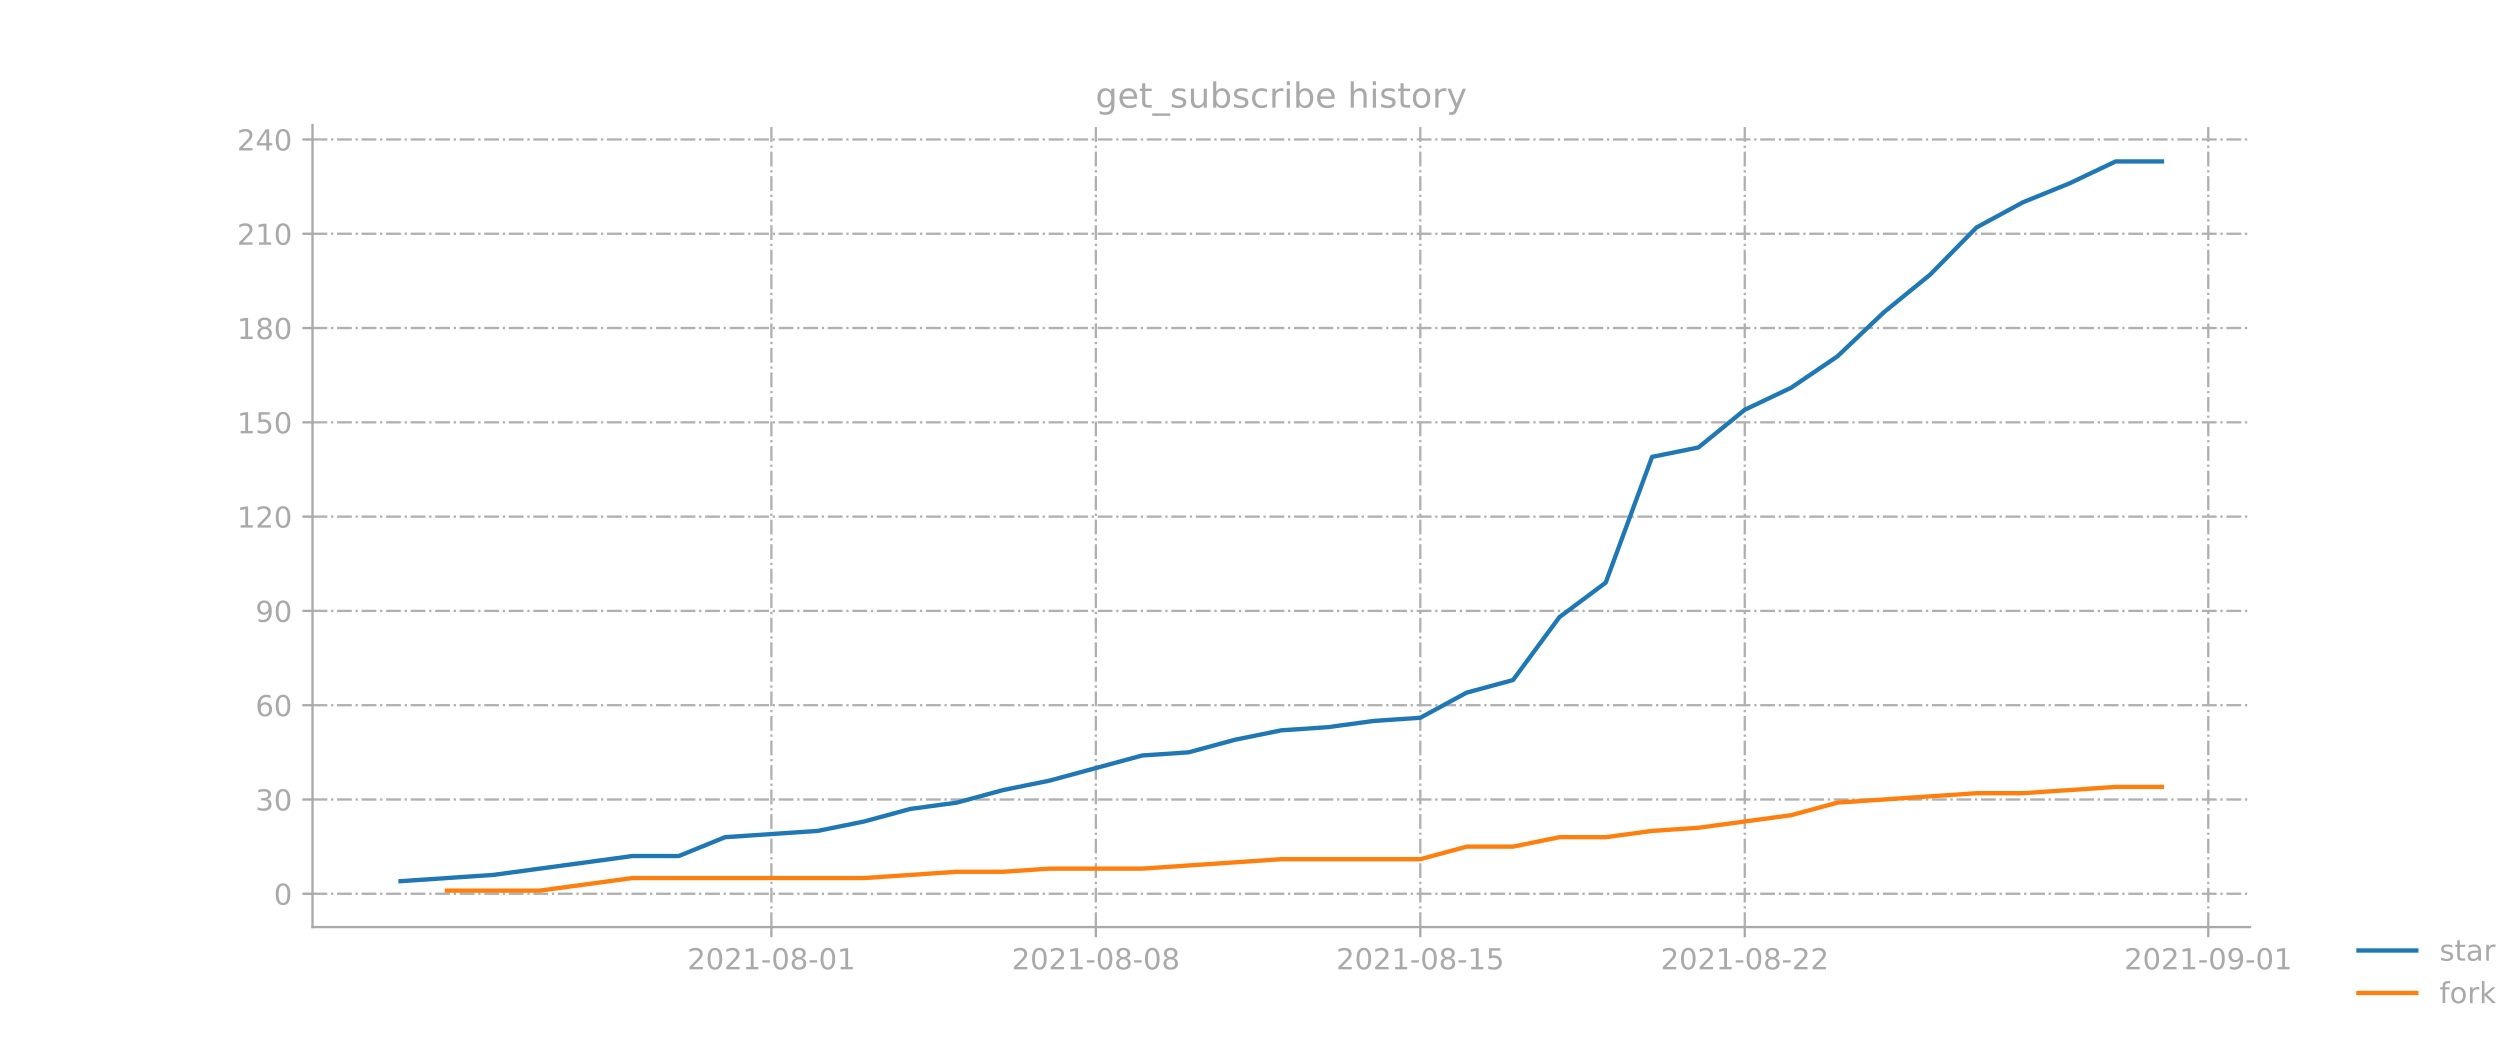
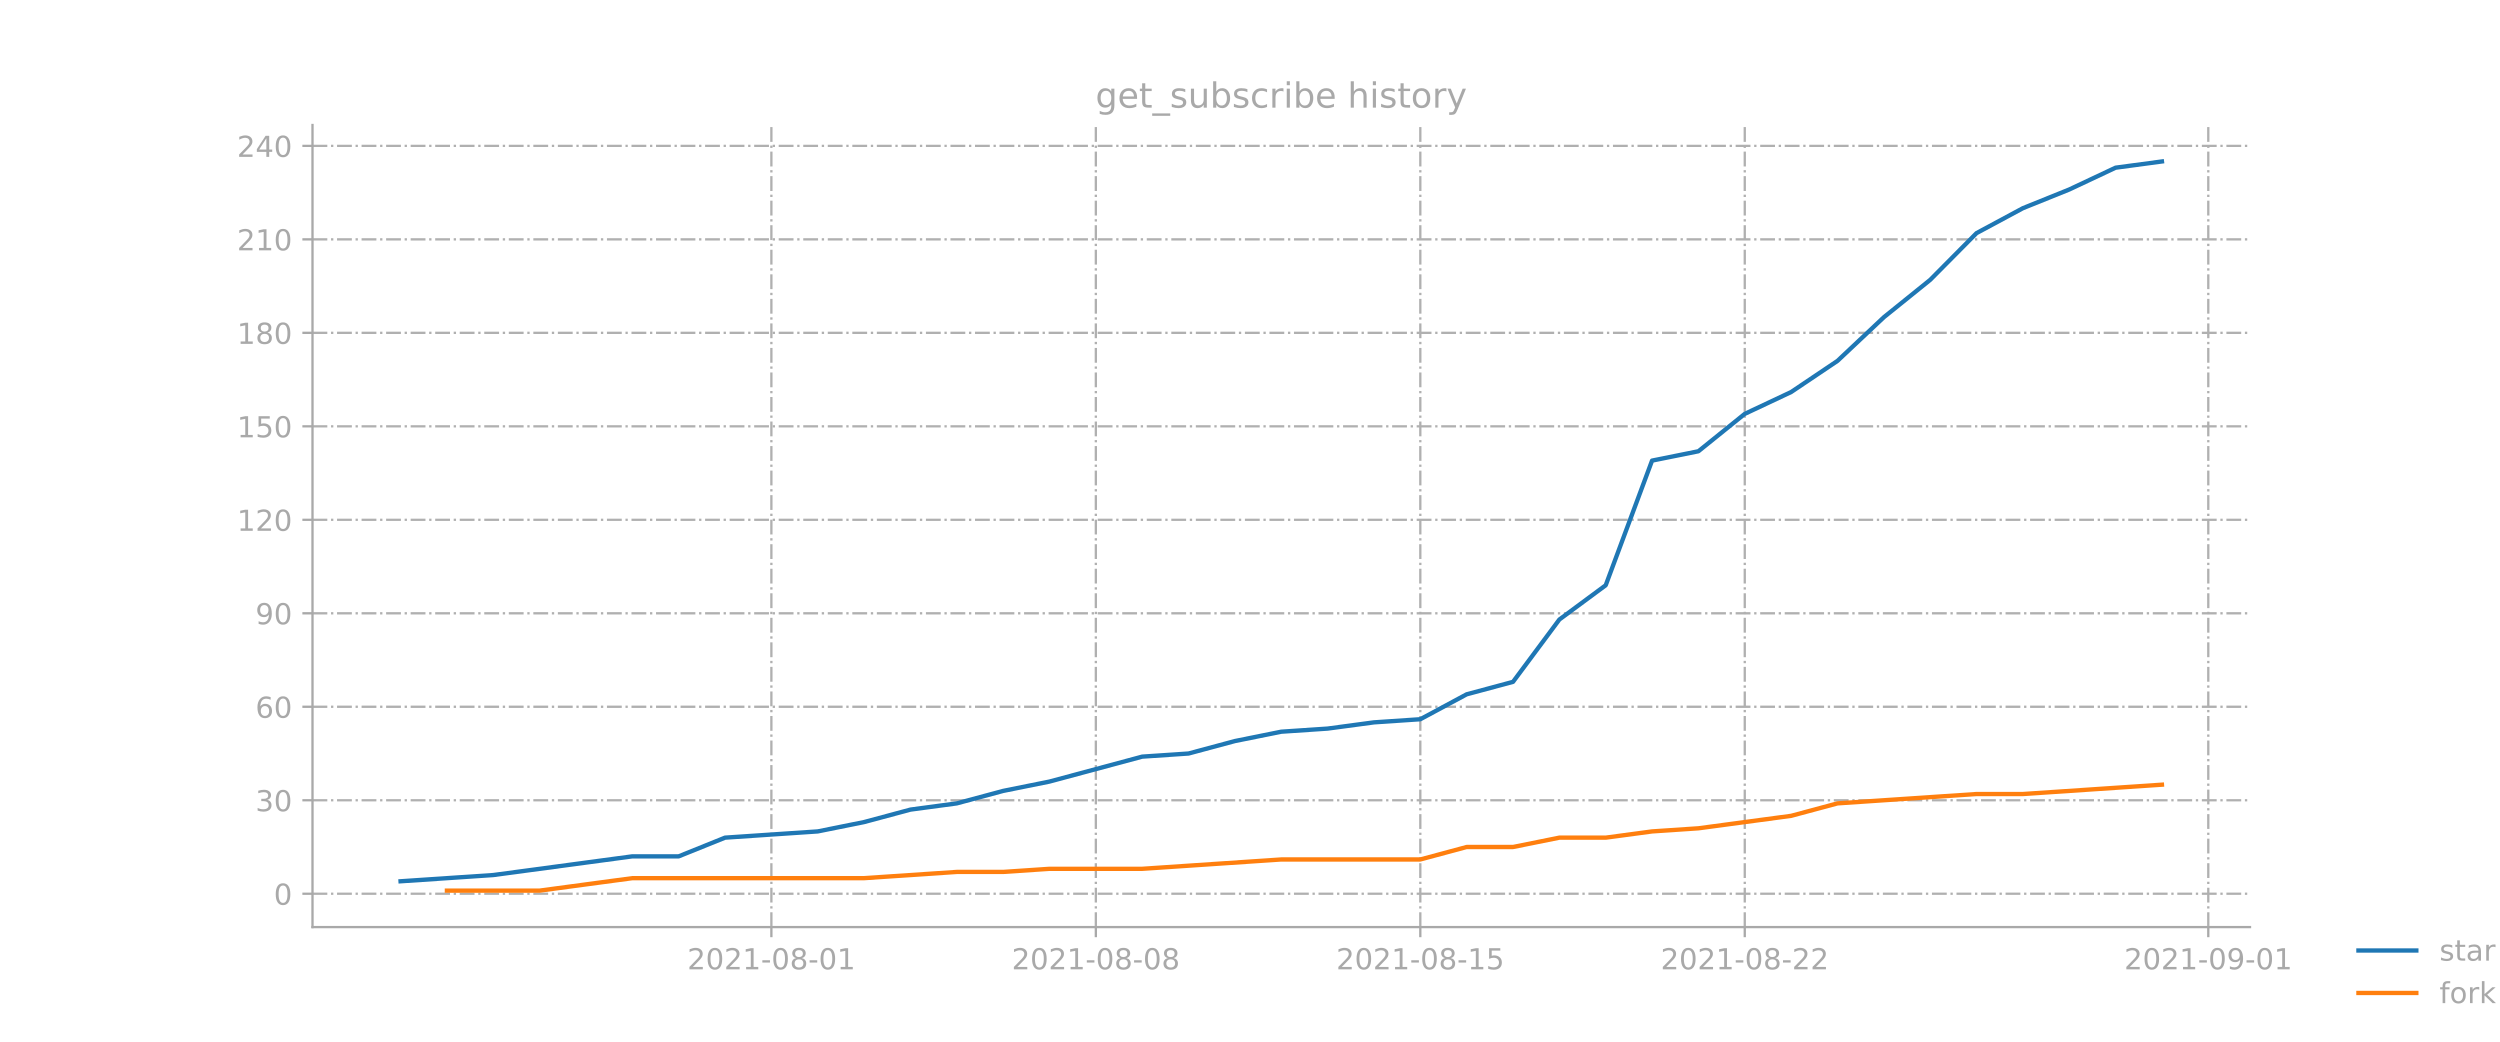
<svg xmlns="http://www.w3.org/2000/svg" xmlns:xlink="http://www.w3.org/1999/xlink" height="360pt" version="1.1" viewBox="0 0 864 360" width="864pt">
  <defs>
    <style type="text/css">*{stroke-linecap:butt;stroke-linejoin:round;}</style>
  </defs>
  <g id="figure_1">
    <g id="patch_1">
      <path d="M 0 360  L 864 360  L 864 0  L 0 0  z " style="fill:none;opacity:0;" />
    </g>
    <g id="axes_1">
      <g id="patch_2">
        <path d="M 108 320.4  L 777.6 320.4  L 777.6 43.2  L 108 43.2  z " style="fill:none;opacity:0;" />
      </g>
      <g id="matplotlib.axis_1">
        <g id="xtick_1">
          <g id="line2d_1">
-             <path clip-path="url(#p21c62891a9)" d="M 266.589 320.4  L 266.589 43.2  " style="fill:none;stroke:#b0b0b0;stroke-dasharray:5.12,1.28,0.8,1.28;stroke-dashoffset:0;stroke-width:0.8;" />
+             <path clip-path="url(#p1822d0a0f7)" d="M 266.589 320.4  L 266.589 43.2  " style="fill:none;stroke:#b0b0b0;stroke-dasharray:5.12,1.28,0.8,1.28;stroke-dashoffset:0;stroke-width:0.8;" />
          </g>
          <g id="line2d_2">
            <defs>
-               <path d="M 0 0  L 0 3.5  " id="m11f2f99dfb" style="stroke:#a9a9a9;stroke-width:0.8;" />
+               <path d="M 0 0  L 0 3.5  " id="md7ca37baa4" style="stroke:#a9a9a9;stroke-width:0.8;" />
            </defs>
            <g>
-               <use style="fill:#a9a9a9;stroke:#a9a9a9;stroke-width:0.8;" x="266.589" xlink:href="#m11f2f99dfb" y="320.4" />
+               <use style="fill:#a9a9a9;stroke:#a9a9a9;stroke-width:0.8;" x="266.589" xlink:href="#md7ca37baa4" y="320.4" />
            </g>
          </g>
          <g id="text_1">
            <g style="fill:#a9a9a9;" transform="translate(237.5317 334.9984)scale(0.1 -0.1)">
              <defs>
                <path d="M 1228 531  L 3431 531  L 3431 0  L 469 0  L 469 531  Q 828 903 1448 1529  Q 2069 2156 2228 2338  Q 2531 2678 2651 2914  Q 2772 3150 2772 3378  Q 2772 3750 2511 3984  Q 2250 4219 1831 4219  Q 1534 4219 1204 4116  Q 875 4013 500 3803  L 500 4441  Q 881 4594 1212 4672  Q 1544 4750 1819 4750  Q 2544 4750 2975 4387  Q 3406 4025 3406 3419  Q 3406 3131 3298 2873  Q 3191 2616 2906 2266  Q 2828 2175 2409 1742  Q 1991 1309 1228 531  z " id="DejaVuSans-32" transform="scale(0.015625)" />
                <path d="M 2034 4250  Q 1547 4250 1301 3770  Q 1056 3291 1056 2328  Q 1056 1369 1301 889  Q 1547 409 2034 409  Q 2525 409 2770 889  Q 3016 1369 3016 2328  Q 3016 3291 2770 3770  Q 2525 4250 2034 4250  z M 2034 4750  Q 2819 4750 3233 4129  Q 3647 3509 3647 2328  Q 3647 1150 3233 529  Q 2819 -91 2034 -91  Q 1250 -91 836 529  Q 422 1150 422 2328  Q 422 3509 836 4129  Q 1250 4750 2034 4750  z " id="DejaVuSans-30" transform="scale(0.015625)" />
                <path d="M 794 531  L 1825 531  L 1825 4091  L 703 3866  L 703 4441  L 1819 4666  L 2450 4666  L 2450 531  L 3481 531  L 3481 0  L 794 0  L 794 531  z " id="DejaVuSans-31" transform="scale(0.015625)" />
                <path d="M 313 2009  L 1997 2009  L 1997 1497  L 313 1497  L 313 2009  z " id="DejaVuSans-2d" transform="scale(0.015625)" />
                <path d="M 2034 2216  Q 1584 2216 1326 1975  Q 1069 1734 1069 1313  Q 1069 891 1326 650  Q 1584 409 2034 409  Q 2484 409 2743 651  Q 3003 894 3003 1313  Q 3003 1734 2745 1975  Q 2488 2216 2034 2216  z M 1403 2484  Q 997 2584 770 2862  Q 544 3141 544 3541  Q 544 4100 942 4425  Q 1341 4750 2034 4750  Q 2731 4750 3128 4425  Q 3525 4100 3525 3541  Q 3525 3141 3298 2862  Q 3072 2584 2669 2484  Q 3125 2378 3379 2068  Q 3634 1759 3634 1313  Q 3634 634 3220 271  Q 2806 -91 2034 -91  Q 1263 -91 848 271  Q 434 634 434 1313  Q 434 1759 690 2068  Q 947 2378 1403 2484  z M 1172 3481  Q 1172 3119 1398 2916  Q 1625 2713 2034 2713  Q 2441 2713 2670 2916  Q 2900 3119 2900 3481  Q 2900 3844 2670 4047  Q 2441 4250 2034 4250  Q 1625 4250 1398 4047  Q 1172 3844 1172 3481  z " id="DejaVuSans-38" transform="scale(0.015625)" />
              </defs>
              <use xlink:href="#DejaVuSans-32" />
              <use x="63.623" xlink:href="#DejaVuSans-30" />
              <use x="127.246" xlink:href="#DejaVuSans-32" />
              <use x="190.869" xlink:href="#DejaVuSans-31" />
              <use x="254.492" xlink:href="#DejaVuSans-2d" />
              <use x="290.576" xlink:href="#DejaVuSans-30" />
              <use x="354.199" xlink:href="#DejaVuSans-38" />
              <use x="417.822" xlink:href="#DejaVuSans-2d" />
              <use x="453.906" xlink:href="#DejaVuSans-30" />
              <use x="517.529" xlink:href="#DejaVuSans-31" />
            </g>
          </g>
        </g>
        <g id="xtick_2">
          <g id="line2d_3">
-             <path clip-path="url(#p21c62891a9)" d="M 378.723 320.4  L 378.723 43.2  " style="fill:none;stroke:#b0b0b0;stroke-dasharray:5.12,1.28,0.8,1.28;stroke-dashoffset:0;stroke-width:0.8;" />
+             <path clip-path="url(#p1822d0a0f7)" d="M 378.723 320.4  L 378.723 43.2  " style="fill:none;stroke:#b0b0b0;stroke-dasharray:5.12,1.28,0.8,1.28;stroke-dashoffset:0;stroke-width:0.8;" />
          </g>
          <g id="line2d_4">
            <g>
-               <use style="fill:#a9a9a9;stroke:#a9a9a9;stroke-width:0.8;" x="378.723" xlink:href="#m11f2f99dfb" y="320.4" />
+               <use style="fill:#a9a9a9;stroke:#a9a9a9;stroke-width:0.8;" x="378.723" xlink:href="#md7ca37baa4" y="320.4" />
            </g>
          </g>
          <g id="text_2">
            <g style="fill:#a9a9a9;" transform="translate(349.6656 334.9984)scale(0.1 -0.1)">
              <use xlink:href="#DejaVuSans-32" />
              <use x="63.623" xlink:href="#DejaVuSans-30" />
              <use x="127.246" xlink:href="#DejaVuSans-32" />
              <use x="190.869" xlink:href="#DejaVuSans-31" />
              <use x="254.492" xlink:href="#DejaVuSans-2d" />
              <use x="290.576" xlink:href="#DejaVuSans-30" />
              <use x="354.199" xlink:href="#DejaVuSans-38" />
              <use x="417.822" xlink:href="#DejaVuSans-2d" />
              <use x="453.906" xlink:href="#DejaVuSans-30" />
              <use x="517.529" xlink:href="#DejaVuSans-38" />
            </g>
          </g>
        </g>
        <g id="xtick_3">
          <g id="line2d_5">
-             <path clip-path="url(#p21c62891a9)" d="M 490.857 320.4  L 490.857 43.2  " style="fill:none;stroke:#b0b0b0;stroke-dasharray:5.12,1.28,0.8,1.28;stroke-dashoffset:0;stroke-width:0.8;" />
+             <path clip-path="url(#p1822d0a0f7)" d="M 490.857 320.4  L 490.857 43.2  " style="fill:none;stroke:#b0b0b0;stroke-dasharray:5.12,1.28,0.8,1.28;stroke-dashoffset:0;stroke-width:0.8;" />
          </g>
          <g id="line2d_6">
            <g>
-               <use style="fill:#a9a9a9;stroke:#a9a9a9;stroke-width:0.8;" x="490.857" xlink:href="#m11f2f99dfb" y="320.4" />
+               <use style="fill:#a9a9a9;stroke:#a9a9a9;stroke-width:0.8;" x="490.857" xlink:href="#md7ca37baa4" y="320.4" />
            </g>
          </g>
          <g id="text_3">
            <g style="fill:#a9a9a9;" transform="translate(461.7996 334.9984)scale(0.1 -0.1)">
              <defs>
                <path d="M 691 4666  L 3169 4666  L 3169 4134  L 1269 4134  L 1269 2991  Q 1406 3038 1543 3061  Q 1681 3084 1819 3084  Q 2600 3084 3056 2656  Q 3513 2228 3513 1497  Q 3513 744 3044 326  Q 2575 -91 1722 -91  Q 1428 -91 1123 -41  Q 819 9 494 109  L 494 744  Q 775 591 1075 516  Q 1375 441 1709 441  Q 2250 441 2565 725  Q 2881 1009 2881 1497  Q 2881 1984 2565 2268  Q 2250 2553 1709 2553  Q 1456 2553 1204 2497  Q 953 2441 691 2322  L 691 4666  z " id="DejaVuSans-35" transform="scale(0.015625)" />
              </defs>
              <use xlink:href="#DejaVuSans-32" />
              <use x="63.623" xlink:href="#DejaVuSans-30" />
              <use x="127.246" xlink:href="#DejaVuSans-32" />
              <use x="190.869" xlink:href="#DejaVuSans-31" />
              <use x="254.492" xlink:href="#DejaVuSans-2d" />
              <use x="290.576" xlink:href="#DejaVuSans-30" />
              <use x="354.199" xlink:href="#DejaVuSans-38" />
              <use x="417.822" xlink:href="#DejaVuSans-2d" />
              <use x="453.906" xlink:href="#DejaVuSans-31" />
              <use x="517.529" xlink:href="#DejaVuSans-35" />
            </g>
          </g>
        </g>
        <g id="xtick_4">
          <g id="line2d_7">
-             <path clip-path="url(#p21c62891a9)" d="M 602.991 320.4  L 602.991 43.2  " style="fill:none;stroke:#b0b0b0;stroke-dasharray:5.12,1.28,0.8,1.28;stroke-dashoffset:0;stroke-width:0.8;" />
+             <path clip-path="url(#p1822d0a0f7)" d="M 602.991 320.4  L 602.991 43.2  " style="fill:none;stroke:#b0b0b0;stroke-dasharray:5.12,1.28,0.8,1.28;stroke-dashoffset:0;stroke-width:0.8;" />
          </g>
          <g id="line2d_8">
            <g>
-               <use style="fill:#a9a9a9;stroke:#a9a9a9;stroke-width:0.8;" x="602.991" xlink:href="#m11f2f99dfb" y="320.4" />
+               <use style="fill:#a9a9a9;stroke:#a9a9a9;stroke-width:0.8;" x="602.991" xlink:href="#md7ca37baa4" y="320.4" />
            </g>
          </g>
          <g id="text_4">
            <g style="fill:#a9a9a9;" transform="translate(573.9336 334.9984)scale(0.1 -0.1)">
              <use xlink:href="#DejaVuSans-32" />
              <use x="63.623" xlink:href="#DejaVuSans-30" />
              <use x="127.246" xlink:href="#DejaVuSans-32" />
              <use x="190.869" xlink:href="#DejaVuSans-31" />
              <use x="254.492" xlink:href="#DejaVuSans-2d" />
              <use x="290.576" xlink:href="#DejaVuSans-30" />
              <use x="354.199" xlink:href="#DejaVuSans-38" />
              <use x="417.822" xlink:href="#DejaVuSans-2d" />
              <use x="453.906" xlink:href="#DejaVuSans-32" />
              <use x="517.529" xlink:href="#DejaVuSans-32" />
            </g>
          </g>
        </g>
        <g id="xtick_5">
          <g id="line2d_9">
-             <path clip-path="url(#p21c62891a9)" d="M 763.183 320.4  L 763.183 43.2  " style="fill:none;stroke:#b0b0b0;stroke-dasharray:5.12,1.28,0.8,1.28;stroke-dashoffset:0;stroke-width:0.8;" />
+             <path clip-path="url(#p1822d0a0f7)" d="M 763.183 320.4  L 763.183 43.2  " style="fill:none;stroke:#b0b0b0;stroke-dasharray:5.12,1.28,0.8,1.28;stroke-dashoffset:0;stroke-width:0.8;" />
          </g>
          <g id="line2d_10">
            <g>
-               <use style="fill:#a9a9a9;stroke:#a9a9a9;stroke-width:0.8;" x="763.183" xlink:href="#m11f2f99dfb" y="320.4" />
+               <use style="fill:#a9a9a9;stroke:#a9a9a9;stroke-width:0.8;" x="763.183" xlink:href="#md7ca37baa4" y="320.4" />
            </g>
          </g>
          <g id="text_5">
            <g style="fill:#a9a9a9;" transform="translate(734.125 334.9984)scale(0.1 -0.1)">
              <defs>
                <path d="M 703 97  L 703 672  Q 941 559 1184 500  Q 1428 441 1663 441  Q 2288 441 2617 861  Q 2947 1281 2994 2138  Q 2813 1869 2534 1725  Q 2256 1581 1919 1581  Q 1219 1581 811 2004  Q 403 2428 403 3163  Q 403 3881 828 4315  Q 1253 4750 1959 4750  Q 2769 4750 3195 4129  Q 3622 3509 3622 2328  Q 3622 1225 3098 567  Q 2575 -91 1691 -91  Q 1453 -91 1209 -44  Q 966 3 703 97  z M 1959 2075  Q 2384 2075 2632 2365  Q 2881 2656 2881 3163  Q 2881 3666 2632 3958  Q 2384 4250 1959 4250  Q 1534 4250 1286 3958  Q 1038 3666 1038 3163  Q 1038 2656 1286 2365  Q 1534 2075 1959 2075  z " id="DejaVuSans-39" transform="scale(0.015625)" />
              </defs>
              <use xlink:href="#DejaVuSans-32" />
              <use x="63.623" xlink:href="#DejaVuSans-30" />
              <use x="127.246" xlink:href="#DejaVuSans-32" />
              <use x="190.869" xlink:href="#DejaVuSans-31" />
              <use x="254.492" xlink:href="#DejaVuSans-2d" />
              <use x="290.576" xlink:href="#DejaVuSans-30" />
              <use x="354.199" xlink:href="#DejaVuSans-39" />
              <use x="417.822" xlink:href="#DejaVuSans-2d" />
              <use x="453.906" xlink:href="#DejaVuSans-30" />
              <use x="517.529" xlink:href="#DejaVuSans-31" />
            </g>
          </g>
        </g>
      </g>
      <g id="matplotlib.axis_2">
        <g id="ytick_1">
          <g id="line2d_11">
-             <path clip-path="url(#p21c62891a9)" d="M 108 308.886  L 777.6 308.886  " style="fill:none;stroke:#b0b0b0;stroke-dasharray:5.12,1.28,0.8,1.28;stroke-dashoffset:0;stroke-width:0.8;" />
+             <path clip-path="url(#p1822d0a0f7)" d="M 108 308.877  L 777.6 308.877  " style="fill:none;stroke:#b0b0b0;stroke-dasharray:5.12,1.28,0.8,1.28;stroke-dashoffset:0;stroke-width:0.8;" />
          </g>
          <g id="line2d_12">
            <defs>
-               <path d="M 0 0  L -3.5 0  " id="m0df33d3d17" style="stroke:#a9a9a9;stroke-width:0.8;" />
+               <path d="M 0 0  L -3.5 0  " id="m742bd3d6ac" style="stroke:#a9a9a9;stroke-width:0.8;" />
            </defs>
            <g>
-               <use style="fill:#a9a9a9;stroke:#a9a9a9;stroke-width:0.8;" x="108" xlink:href="#m0df33d3d17" y="308.886" />
+               <use style="fill:#a9a9a9;stroke:#a9a9a9;stroke-width:0.8;" x="108" xlink:href="#m742bd3d6ac" y="308.877" />
            </g>
          </g>
          <g id="text_6">
-             <g style="fill:#a9a9a9;" transform="translate(94.6375 312.6854)scale(0.1 -0.1)">
+             <g style="fill:#a9a9a9;" transform="translate(94.6375 312.6761)scale(0.1 -0.1)">
              <use xlink:href="#DejaVuSans-30" />
            </g>
          </g>
        </g>
        <g id="ytick_2">
          <g id="line2d_13">
-             <path clip-path="url(#p21c62891a9)" d="M 108 276.3  L 777.6 276.3  " style="fill:none;stroke:#b0b0b0;stroke-dasharray:5.12,1.28,0.8,1.28;stroke-dashoffset:0;stroke-width:0.8;" />
+             <path clip-path="url(#p1822d0a0f7)" d="M 108 276.569  L 777.6 276.569  " style="fill:none;stroke:#b0b0b0;stroke-dasharray:5.12,1.28,0.8,1.28;stroke-dashoffset:0;stroke-width:0.8;" />
          </g>
          <g id="line2d_14">
            <g>
-               <use style="fill:#a9a9a9;stroke:#a9a9a9;stroke-width:0.8;" x="108" xlink:href="#m0df33d3d17" y="276.3" />
+               <use style="fill:#a9a9a9;stroke:#a9a9a9;stroke-width:0.8;" x="108" xlink:href="#m742bd3d6ac" y="276.569" />
            </g>
          </g>
          <g id="text_7">
-             <g style="fill:#a9a9a9;" transform="translate(88.275 280.0992)scale(0.1 -0.1)">
+             <g style="fill:#a9a9a9;" transform="translate(88.275 280.3684)scale(0.1 -0.1)">
              <defs>
                <path d="M 2597 2516  Q 3050 2419 3304 2112  Q 3559 1806 3559 1356  Q 3559 666 3084 287  Q 2609 -91 1734 -91  Q 1441 -91 1130 -33  Q 819 25 488 141  L 488 750  Q 750 597 1062 519  Q 1375 441 1716 441  Q 2309 441 2620 675  Q 2931 909 2931 1356  Q 2931 1769 2642 2001  Q 2353 2234 1838 2234  L 1294 2234  L 1294 2753  L 1863 2753  Q 2328 2753 2575 2939  Q 2822 3125 2822 3475  Q 2822 3834 2567 4026  Q 2313 4219 1838 4219  Q 1578 4219 1281 4162  Q 984 4106 628 3988  L 628 4550  Q 988 4650 1302 4700  Q 1616 4750 1894 4750  Q 2613 4750 3031 4423  Q 3450 4097 3450 3541  Q 3450 3153 3228 2886  Q 3006 2619 2597 2516  z " id="DejaVuSans-33" transform="scale(0.015625)" />
              </defs>
              <use xlink:href="#DejaVuSans-33" />
              <use x="63.623" xlink:href="#DejaVuSans-30" />
            </g>
          </g>
        </g>
        <g id="ytick_3">
          <g id="line2d_15">
-             <path clip-path="url(#p21c62891a9)" d="M 108 243.714  L 777.6 243.714  " style="fill:none;stroke:#b0b0b0;stroke-dasharray:5.12,1.28,0.8,1.28;stroke-dashoffset:0;stroke-width:0.8;" />
+             <path clip-path="url(#p1822d0a0f7)" d="M 108 244.262  L 777.6 244.262  " style="fill:none;stroke:#b0b0b0;stroke-dasharray:5.12,1.28,0.8,1.28;stroke-dashoffset:0;stroke-width:0.8;" />
          </g>
          <g id="line2d_16">
            <g>
-               <use style="fill:#a9a9a9;stroke:#a9a9a9;stroke-width:0.8;" x="108" xlink:href="#m0df33d3d17" y="243.714" />
+               <use style="fill:#a9a9a9;stroke:#a9a9a9;stroke-width:0.8;" x="108" xlink:href="#m742bd3d6ac" y="244.262" />
            </g>
          </g>
          <g id="text_8">
-             <g style="fill:#a9a9a9;" transform="translate(88.275 247.513)scale(0.1 -0.1)">
+             <g style="fill:#a9a9a9;" transform="translate(88.275 248.0608)scale(0.1 -0.1)">
              <defs>
                <path d="M 2113 2584  Q 1688 2584 1439 2293  Q 1191 2003 1191 1497  Q 1191 994 1439 701  Q 1688 409 2113 409  Q 2538 409 2786 701  Q 3034 994 3034 1497  Q 3034 2003 2786 2293  Q 2538 2584 2113 2584  z M 3366 4563  L 3366 3988  Q 3128 4100 2886 4159  Q 2644 4219 2406 4219  Q 1781 4219 1451 3797  Q 1122 3375 1075 2522  Q 1259 2794 1537 2939  Q 1816 3084 2150 3084  Q 2853 3084 3261 2657  Q 3669 2231 3669 1497  Q 3669 778 3244 343  Q 2819 -91 2113 -91  Q 1303 -91 875 529  Q 447 1150 447 2328  Q 447 3434 972 4092  Q 1497 4750 2381 4750  Q 2619 4750 2861 4703  Q 3103 4656 3366 4563  z " id="DejaVuSans-36" transform="scale(0.015625)" />
              </defs>
              <use xlink:href="#DejaVuSans-36" />
              <use x="63.623" xlink:href="#DejaVuSans-30" />
            </g>
          </g>
        </g>
        <g id="ytick_4">
          <g id="line2d_17">
-             <path clip-path="url(#p21c62891a9)" d="M 108 211.128  L 777.6 211.128  " style="fill:none;stroke:#b0b0b0;stroke-dasharray:5.12,1.28,0.8,1.28;stroke-dashoffset:0;stroke-width:0.8;" />
+             <path clip-path="url(#p1822d0a0f7)" d="M 108 211.954  L 777.6 211.954  " style="fill:none;stroke:#b0b0b0;stroke-dasharray:5.12,1.28,0.8,1.28;stroke-dashoffset:0;stroke-width:0.8;" />
          </g>
          <g id="line2d_18">
            <g>
-               <use style="fill:#a9a9a9;stroke:#a9a9a9;stroke-width:0.8;" x="108" xlink:href="#m0df33d3d17" y="211.128" />
+               <use style="fill:#a9a9a9;stroke:#a9a9a9;stroke-width:0.8;" x="108" xlink:href="#m742bd3d6ac" y="211.954" />
            </g>
          </g>
          <g id="text_9">
-             <g style="fill:#a9a9a9;" transform="translate(88.275 214.9268)scale(0.1 -0.1)">
+             <g style="fill:#a9a9a9;" transform="translate(88.275 215.7531)scale(0.1 -0.1)">
              <use xlink:href="#DejaVuSans-39" />
              <use x="63.623" xlink:href="#DejaVuSans-30" />
            </g>
          </g>
        </g>
        <g id="ytick_5">
          <g id="line2d_19">
-             <path clip-path="url(#p21c62891a9)" d="M 108 178.541  L 777.6 178.541  " style="fill:none;stroke:#b0b0b0;stroke-dasharray:5.12,1.28,0.8,1.28;stroke-dashoffset:0;stroke-width:0.8;" />
+             <path clip-path="url(#p1822d0a0f7)" d="M 108 179.646  L 777.6 179.646  " style="fill:none;stroke:#b0b0b0;stroke-dasharray:5.12,1.28,0.8,1.28;stroke-dashoffset:0;stroke-width:0.8;" />
          </g>
          <g id="line2d_20">
            <g>
-               <use style="fill:#a9a9a9;stroke:#a9a9a9;stroke-width:0.8;" x="108" xlink:href="#m0df33d3d17" y="178.541" />
+               <use style="fill:#a9a9a9;stroke:#a9a9a9;stroke-width:0.8;" x="108" xlink:href="#m742bd3d6ac" y="179.646" />
            </g>
          </g>
          <g id="text_10">
-             <g style="fill:#a9a9a9;" transform="translate(81.9125 182.3406)scale(0.1 -0.1)">
+             <g style="fill:#a9a9a9;" transform="translate(81.9125 183.4454)scale(0.1 -0.1)">
              <use xlink:href="#DejaVuSans-31" />
              <use x="63.623" xlink:href="#DejaVuSans-32" />
              <use x="127.246" xlink:href="#DejaVuSans-30" />
            </g>
          </g>
        </g>
        <g id="ytick_6">
          <g id="line2d_21">
-             <path clip-path="url(#p21c62891a9)" d="M 108 145.955  L 777.6 145.955  " style="fill:none;stroke:#b0b0b0;stroke-dasharray:5.12,1.28,0.8,1.28;stroke-dashoffset:0;stroke-width:0.8;" />
+             <path clip-path="url(#p1822d0a0f7)" d="M 108 147.338  L 777.6 147.338  " style="fill:none;stroke:#b0b0b0;stroke-dasharray:5.12,1.28,0.8,1.28;stroke-dashoffset:0;stroke-width:0.8;" />
          </g>
          <g id="line2d_22">
            <g>
-               <use style="fill:#a9a9a9;stroke:#a9a9a9;stroke-width:0.8;" x="108" xlink:href="#m0df33d3d17" y="145.955" />
+               <use style="fill:#a9a9a9;stroke:#a9a9a9;stroke-width:0.8;" x="108" xlink:href="#m742bd3d6ac" y="147.338" />
            </g>
          </g>
          <g id="text_11">
-             <g style="fill:#a9a9a9;" transform="translate(81.9125 149.7544)scale(0.1 -0.1)">
+             <g style="fill:#a9a9a9;" transform="translate(81.9125 151.1377)scale(0.1 -0.1)">
              <use xlink:href="#DejaVuSans-31" />
              <use x="63.623" xlink:href="#DejaVuSans-35" />
              <use x="127.246" xlink:href="#DejaVuSans-30" />
            </g>
          </g>
        </g>
        <g id="ytick_7">
          <g id="line2d_23">
-             <path clip-path="url(#p21c62891a9)" d="M 108 113.369  L 777.6 113.369  " style="fill:none;stroke:#b0b0b0;stroke-dasharray:5.12,1.28,0.8,1.28;stroke-dashoffset:0;stroke-width:0.8;" />
+             <path clip-path="url(#p1822d0a0f7)" d="M 108 115.031  L 777.6 115.031  " style="fill:none;stroke:#b0b0b0;stroke-dasharray:5.12,1.28,0.8,1.28;stroke-dashoffset:0;stroke-width:0.8;" />
          </g>
          <g id="line2d_24">
            <g>
-               <use style="fill:#a9a9a9;stroke:#a9a9a9;stroke-width:0.8;" x="108" xlink:href="#m0df33d3d17" y="113.369" />
+               <use style="fill:#a9a9a9;stroke:#a9a9a9;stroke-width:0.8;" x="108" xlink:href="#m742bd3d6ac" y="115.031" />
            </g>
          </g>
          <g id="text_12">
-             <g style="fill:#a9a9a9;" transform="translate(81.9125 117.1682)scale(0.1 -0.1)">
+             <g style="fill:#a9a9a9;" transform="translate(81.9125 118.83)scale(0.1 -0.1)">
              <use xlink:href="#DejaVuSans-31" />
              <use x="63.623" xlink:href="#DejaVuSans-38" />
              <use x="127.246" xlink:href="#DejaVuSans-30" />
            </g>
          </g>
        </g>
        <g id="ytick_8">
          <g id="line2d_25">
-             <path clip-path="url(#p21c62891a9)" d="M 108 80.783  L 777.6 80.783  " style="fill:none;stroke:#b0b0b0;stroke-dasharray:5.12,1.28,0.8,1.28;stroke-dashoffset:0;stroke-width:0.8;" />
+             <path clip-path="url(#p1822d0a0f7)" d="M 108 82.723  L 777.6 82.723  " style="fill:none;stroke:#b0b0b0;stroke-dasharray:5.12,1.28,0.8,1.28;stroke-dashoffset:0;stroke-width:0.8;" />
          </g>
          <g id="line2d_26">
            <g>
-               <use style="fill:#a9a9a9;stroke:#a9a9a9;stroke-width:0.8;" x="108" xlink:href="#m0df33d3d17" y="80.783" />
+               <use style="fill:#a9a9a9;stroke:#a9a9a9;stroke-width:0.8;" x="108" xlink:href="#m742bd3d6ac" y="82.723" />
            </g>
          </g>
          <g id="text_13">
-             <g style="fill:#a9a9a9;" transform="translate(81.9125 84.58198)scale(0.1 -0.1)">
+             <g style="fill:#a9a9a9;" transform="translate(81.9125 86.5223)scale(0.1 -0.1)">
              <use xlink:href="#DejaVuSans-32" />
              <use x="63.623" xlink:href="#DejaVuSans-31" />
              <use x="127.246" xlink:href="#DejaVuSans-30" />
            </g>
          </g>
        </g>
        <g id="ytick_9">
          <g id="line2d_27">
-             <path clip-path="url(#p21c62891a9)" d="M 108 48.197  L 777.6 48.197  " style="fill:none;stroke:#b0b0b0;stroke-dasharray:5.12,1.28,0.8,1.28;stroke-dashoffset:0;stroke-width:0.8;" />
+             <path clip-path="url(#p1822d0a0f7)" d="M 108 50.415  L 777.6 50.415  " style="fill:none;stroke:#b0b0b0;stroke-dasharray:5.12,1.28,0.8,1.28;stroke-dashoffset:0;stroke-width:0.8;" />
          </g>
          <g id="line2d_28">
            <g>
-               <use style="fill:#a9a9a9;stroke:#a9a9a9;stroke-width:0.8;" x="108" xlink:href="#m0df33d3d17" y="48.197" />
+               <use style="fill:#a9a9a9;stroke:#a9a9a9;stroke-width:0.8;" x="108" xlink:href="#m742bd3d6ac" y="50.415" />
            </g>
          </g>
          <g id="text_14">
-             <g style="fill:#a9a9a9;" transform="translate(81.9125 51.99577)scale(0.1 -0.1)">
+             <g style="fill:#a9a9a9;" transform="translate(81.9125 54.2146)scale(0.1 -0.1)">
              <defs>
                <path d="M 2419 4116  L 825 1625  L 2419 1625  L 2419 4116  z M 2253 4666  L 3047 4666  L 3047 1625  L 3713 1625  L 3713 1100  L 3047 1100  L 3047 0  L 2419 0  L 2419 1100  L 313 1100  L 313 1709  L 2253 4666  z " id="DejaVuSans-34" transform="scale(0.015625)" />
              </defs>
              <use xlink:href="#DejaVuSans-32" />
              <use x="63.623" xlink:href="#DejaVuSans-34" />
              <use x="127.246" xlink:href="#DejaVuSans-30" />
            </g>
          </g>
        </g>
      </g>
      <g id="line2d_29">
-         <path clip-path="url(#p21c62891a9)" d="M 138.436 304.541  L 154.456 303.455  L 170.475 302.369  L 186.494 300.197  L 202.513 298.024  L 218.532 295.852  L 234.551 295.852  L 250.57 289.334  L 266.589 288.248  L 282.609 287.162  L 298.628 283.903  L 314.647 279.559  L 330.666 277.386  L 346.685 273.041  L 362.704 269.783  L 378.723 265.438  L 394.743 261.093  L 410.762 260.007  L 426.781 255.662  L 442.8 252.403  L 458.819 251.317  L 474.838 249.145  L 490.857 248.059  L 506.877 239.369  L 522.896 235.024  L 538.915 213.3  L 554.934 201.352  L 570.953 157.903  L 586.972 154.645  L 602.991 141.61  L 619.011 134.007  L 635.03 123.145  L 651.049 107.938  L 667.068 94.903  L 683.087 78.61  L 699.106 69.921  L 715.125 63.403  L 731.144 55.8  L 747.164 55.8  " style="fill:none;stroke:#1f77b4;stroke-linecap:square;stroke-width:1.5;" />
+         <path clip-path="url(#p1822d0a0f7)" d="M 138.436 304.569  L 154.456 303.492  L 170.475 302.415  L 186.494 300.262  L 202.513 298.108  L 218.532 295.954  L 234.551 295.954  L 250.57 289.492  L 266.589 288.415  L 282.609 287.338  L 298.628 284.108  L 314.647 279.8  L 330.666 277.646  L 346.685 273.338  L 362.704 270.108  L 378.723 265.8  L 394.743 261.492  L 410.762 260.415  L 426.781 256.108  L 442.8 252.877  L 458.819 251.8  L 474.838 249.646  L 490.857 248.569  L 506.877 239.954  L 522.896 235.646  L 538.915 214.108  L 554.934 202.262  L 570.953 159.185  L 586.972 155.954  L 602.991 143.031  L 619.011 135.492  L 635.03 124.723  L 651.049 109.646  L 667.068 96.723  L 683.087 80.569  L 699.106 71.954  L 715.125 65.492  L 731.144 57.954  L 747.164 55.8  " style="fill:none;stroke:#1f77b4;stroke-linecap:square;stroke-width:1.5;" />
      </g>
      <g id="line2d_30">
-         <path clip-path="url(#p21c62891a9)" d="M 154.456 307.8  L 170.475 307.8  L 186.494 307.8  L 202.513 305.628  L 218.532 303.455  L 234.551 303.455  L 250.57 303.455  L 266.589 303.455  L 282.609 303.455  L 298.628 303.455  L 314.647 302.369  L 330.666 301.283  L 346.685 301.283  L 362.704 300.197  L 378.723 300.197  L 394.743 300.197  L 410.762 299.11  L 426.781 298.024  L 442.8 296.938  L 458.819 296.938  L 474.838 296.938  L 490.857 296.938  L 506.877 292.593  L 522.896 292.593  L 538.915 289.334  L 554.934 289.334  L 570.953 287.162  L 586.972 286.076  L 602.991 283.903  L 619.011 281.731  L 635.03 277.386  L 651.049 276.3  L 667.068 275.214  L 683.087 274.128  L 699.106 274.128  L 715.125 273.041  L 731.144 271.955  L 747.164 271.955  " style="fill:none;stroke:#ff7f0e;stroke-linecap:square;stroke-width:1.5;" />
+         <path clip-path="url(#p1822d0a0f7)" d="M 154.456 307.8  L 170.475 307.8  L 186.494 307.8  L 202.513 305.646  L 218.532 303.492  L 234.551 303.492  L 250.57 303.492  L 266.589 303.492  L 282.609 303.492  L 298.628 303.492  L 314.647 302.415  L 330.666 301.338  L 346.685 301.338  L 362.704 300.262  L 378.723 300.262  L 394.743 300.262  L 410.762 299.185  L 426.781 298.108  L 442.8 297.031  L 458.819 297.031  L 474.838 297.031  L 490.857 297.031  L 506.877 292.723  L 522.896 292.723  L 538.915 289.492  L 554.934 289.492  L 570.953 287.338  L 586.972 286.262  L 602.991 284.108  L 619.011 281.954  L 635.03 277.646  L 651.049 276.569  L 667.068 275.492  L 683.087 274.415  L 699.106 274.415  L 715.125 273.338  L 731.144 272.262  L 747.164 271.185  " style="fill:none;stroke:#ff7f0e;stroke-linecap:square;stroke-width:1.5;" />
      </g>
      <g id="patch_3">
        <path d="M 108 320.4  L 108 43.2  " style="fill:none;stroke:#a9a9a9;stroke-linecap:square;stroke-linejoin:miter;stroke-width:0.8;" />
      </g>
      <g id="patch_4">
        <path d="M 777.6 320.4  L 777.6 43.2  " style="fill:none;" />
      </g>
      <g id="patch_5">
        <path d="M 108 320.4  L 777.6 320.4  " style="fill:none;stroke:#a9a9a9;stroke-linecap:square;stroke-linejoin:miter;stroke-width:0.8;" />
      </g>
      <g id="patch_6">
        <path d="M 108 43.2  L 777.6 43.2  " style="fill:none;" />
      </g>
      <g id="text_15">
        <g style="fill:#a9a9a9;" transform="translate(378.6075 37.2)scale(0.12 -0.12)">
          <defs>
            <path d="M 2906 1791  Q 2906 2416 2648 2759  Q 2391 3103 1925 3103  Q 1463 3103 1205 2759  Q 947 2416 947 1791  Q 947 1169 1205 825  Q 1463 481 1925 481  Q 2391 481 2648 825  Q 2906 1169 2906 1791  z M 3481 434  Q 3481 -459 3084 -895  Q 2688 -1331 1869 -1331  Q 1566 -1331 1297 -1286  Q 1028 -1241 775 -1147  L 775 -588  Q 1028 -725 1275 -790  Q 1522 -856 1778 -856  Q 2344 -856 2625 -561  Q 2906 -266 2906 331  L 2906 616  Q 2728 306 2450 153  Q 2172 0 1784 0  Q 1141 0 747 490  Q 353 981 353 1791  Q 353 2603 747 3093  Q 1141 3584 1784 3584  Q 2172 3584 2450 3431  Q 2728 3278 2906 2969  L 2906 3500  L 3481 3500  L 3481 434  z " id="DejaVuSans-67" transform="scale(0.015625)" />
            <path d="M 3597 1894  L 3597 1613  L 953 1613  Q 991 1019 1311 708  Q 1631 397 2203 397  Q 2534 397 2845 478  Q 3156 559 3463 722  L 3463 178  Q 3153 47 2828 -22  Q 2503 -91 2169 -91  Q 1331 -91 842 396  Q 353 884 353 1716  Q 353 2575 817 3079  Q 1281 3584 2069 3584  Q 2775 3584 3186 3129  Q 3597 2675 3597 1894  z M 3022 2063  Q 3016 2534 2758 2815  Q 2500 3097 2075 3097  Q 1594 3097 1305 2825  Q 1016 2553 972 2059  L 3022 2063  z " id="DejaVuSans-65" transform="scale(0.015625)" />
            <path d="M 1172 4494  L 1172 3500  L 2356 3500  L 2356 3053  L 1172 3053  L 1172 1153  Q 1172 725 1289 603  Q 1406 481 1766 481  L 2356 481  L 2356 0  L 1766 0  Q 1100 0 847 248  Q 594 497 594 1153  L 594 3053  L 172 3053  L 172 3500  L 594 3500  L 594 4494  L 1172 4494  z " id="DejaVuSans-74" transform="scale(0.015625)" />
            <path d="M 3263 -1063  L 3263 -1509  L -63 -1509  L -63 -1063  L 3263 -1063  z " id="DejaVuSans-5f" transform="scale(0.015625)" />
            <path d="M 2834 3397  L 2834 2853  Q 2591 2978 2328 3040  Q 2066 3103 1784 3103  Q 1356 3103 1142 2972  Q 928 2841 928 2578  Q 928 2378 1081 2264  Q 1234 2150 1697 2047  L 1894 2003  Q 2506 1872 2764 1633  Q 3022 1394 3022 966  Q 3022 478 2636 193  Q 2250 -91 1575 -91  Q 1294 -91 989 -36  Q 684 19 347 128  L 347 722  Q 666 556 975 473  Q 1284 391 1588 391  Q 1994 391 2212 530  Q 2431 669 2431 922  Q 2431 1156 2273 1281  Q 2116 1406 1581 1522  L 1381 1569  Q 847 1681 609 1914  Q 372 2147 372 2553  Q 372 3047 722 3315  Q 1072 3584 1716 3584  Q 2034 3584 2315 3537  Q 2597 3491 2834 3397  z " id="DejaVuSans-73" transform="scale(0.015625)" />
            <path d="M 544 1381  L 544 3500  L 1119 3500  L 1119 1403  Q 1119 906 1312 657  Q 1506 409 1894 409  Q 2359 409 2629 706  Q 2900 1003 2900 1516  L 2900 3500  L 3475 3500  L 3475 0  L 2900 0  L 2900 538  Q 2691 219 2414 64  Q 2138 -91 1772 -91  Q 1169 -91 856 284  Q 544 659 544 1381  z M 1991 3584  L 1991 3584  z " id="DejaVuSans-75" transform="scale(0.015625)" />
            <path d="M 3116 1747  Q 3116 2381 2855 2742  Q 2594 3103 2138 3103  Q 1681 3103 1420 2742  Q 1159 2381 1159 1747  Q 1159 1113 1420 752  Q 1681 391 2138 391  Q 2594 391 2855 752  Q 3116 1113 3116 1747  z M 1159 2969  Q 1341 3281 1617 3432  Q 1894 3584 2278 3584  Q 2916 3584 3314 3078  Q 3713 2572 3713 1747  Q 3713 922 3314 415  Q 2916 -91 2278 -91  Q 1894 -91 1617 61  Q 1341 213 1159 525  L 1159 0  L 581 0  L 581 4863  L 1159 4863  L 1159 2969  z " id="DejaVuSans-62" transform="scale(0.015625)" />
            <path d="M 3122 3366  L 3122 2828  Q 2878 2963 2633 3030  Q 2388 3097 2138 3097  Q 1578 3097 1268 2742  Q 959 2388 959 1747  Q 959 1106 1268 751  Q 1578 397 2138 397  Q 2388 397 2633 464  Q 2878 531 3122 666  L 3122 134  Q 2881 22 2623 -34  Q 2366 -91 2075 -91  Q 1284 -91 818 406  Q 353 903 353 1747  Q 353 2603 823 3093  Q 1294 3584 2113 3584  Q 2378 3584 2631 3529  Q 2884 3475 3122 3366  z " id="DejaVuSans-63" transform="scale(0.015625)" />
            <path d="M 2631 2963  Q 2534 3019 2420 3045  Q 2306 3072 2169 3072  Q 1681 3072 1420 2755  Q 1159 2438 1159 1844  L 1159 0  L 581 0  L 581 3500  L 1159 3500  L 1159 2956  Q 1341 3275 1631 3429  Q 1922 3584 2338 3584  Q 2397 3584 2469 3576  Q 2541 3569 2628 3553  L 2631 2963  z " id="DejaVuSans-72" transform="scale(0.015625)" />
            <path d="M 603 3500  L 1178 3500  L 1178 0  L 603 0  L 603 3500  z M 603 4863  L 1178 4863  L 1178 4134  L 603 4134  L 603 4863  z " id="DejaVuSans-69" transform="scale(0.015625)" />
            <path id="DejaVuSans-20" transform="scale(0.015625)" />
            <path d="M 3513 2113  L 3513 0  L 2938 0  L 2938 2094  Q 2938 2591 2744 2837  Q 2550 3084 2163 3084  Q 1697 3084 1428 2787  Q 1159 2491 1159 1978  L 1159 0  L 581 0  L 581 4863  L 1159 4863  L 1159 2956  Q 1366 3272 1645 3428  Q 1925 3584 2291 3584  Q 2894 3584 3203 3211  Q 3513 2838 3513 2113  z " id="DejaVuSans-68" transform="scale(0.015625)" />
            <path d="M 1959 3097  Q 1497 3097 1228 2736  Q 959 2375 959 1747  Q 959 1119 1226 758  Q 1494 397 1959 397  Q 2419 397 2687 759  Q 2956 1122 2956 1747  Q 2956 2369 2687 2733  Q 2419 3097 1959 3097  z M 1959 3584  Q 2709 3584 3137 3096  Q 3566 2609 3566 1747  Q 3566 888 3137 398  Q 2709 -91 1959 -91  Q 1206 -91 779 398  Q 353 888 353 1747  Q 353 2609 779 3096  Q 1206 3584 1959 3584  z " id="DejaVuSans-6f" transform="scale(0.015625)" />
            <path d="M 2059 -325  Q 1816 -950 1584 -1140  Q 1353 -1331 966 -1331  L 506 -1331  L 506 -850  L 844 -850  Q 1081 -850 1212 -737  Q 1344 -625 1503 -206  L 1606 56  L 191 3500  L 800 3500  L 1894 763  L 2988 3500  L 3597 3500  L 2059 -325  z " id="DejaVuSans-79" transform="scale(0.015625)" />
          </defs>
          <use xlink:href="#DejaVuSans-67" />
          <use x="63.477" xlink:href="#DejaVuSans-65" />
          <use x="125" xlink:href="#DejaVuSans-74" />
          <use x="164.209" xlink:href="#DejaVuSans-5f" />
          <use x="214.209" xlink:href="#DejaVuSans-73" />
          <use x="266.309" xlink:href="#DejaVuSans-75" />
          <use x="329.688" xlink:href="#DejaVuSans-62" />
          <use x="393.164" xlink:href="#DejaVuSans-73" />
          <use x="445.264" xlink:href="#DejaVuSans-63" />
          <use x="500.244" xlink:href="#DejaVuSans-72" />
          <use x="541.357" xlink:href="#DejaVuSans-69" />
          <use x="569.141" xlink:href="#DejaVuSans-62" />
          <use x="632.617" xlink:href="#DejaVuSans-65" />
          <use x="694.141" xlink:href="#DejaVuSans-20" />
          <use x="725.928" xlink:href="#DejaVuSans-68" />
          <use x="789.307" xlink:href="#DejaVuSans-69" />
          <use x="817.09" xlink:href="#DejaVuSans-73" />
          <use x="869.189" xlink:href="#DejaVuSans-74" />
          <use x="908.398" xlink:href="#DejaVuSans-6f" />
          <use x="969.58" xlink:href="#DejaVuSans-72" />
          <use x="1010.693" xlink:href="#DejaVuSans-79" />
        </g>
      </g>
      <g id="legend_1">
        <g id="line2d_31">
          <path d="M 815.08 328.498  L 835.08 328.498  " style="fill:none;stroke:#1f77b4;stroke-linecap:square;stroke-width:1.5;" />
        </g>
        <g id="line2d_32" />
        <g id="text_16">
          <g style="fill:#a9a9a9;" transform="translate(843.08 331.9984)scale(0.1 -0.1)">
            <defs>
              <path d="M 2194 1759  Q 1497 1759 1228 1600  Q 959 1441 959 1056  Q 959 750 1161 570  Q 1363 391 1709 391  Q 2188 391 2477 730  Q 2766 1069 2766 1631  L 2766 1759  L 2194 1759  z M 3341 1997  L 3341 0  L 2766 0  L 2766 531  Q 2569 213 2275 61  Q 1981 -91 1556 -91  Q 1019 -91 701 211  Q 384 513 384 1019  Q 384 1609 779 1909  Q 1175 2209 1959 2209  L 2766 2209  L 2766 2266  Q 2766 2663 2505 2880  Q 2244 3097 1772 3097  Q 1472 3097 1187 3025  Q 903 2953 641 2809  L 641 3341  Q 956 3463 1253 3523  Q 1550 3584 1831 3584  Q 2591 3584 2966 3190  Q 3341 2797 3341 1997  z " id="DejaVuSans-61" transform="scale(0.015625)" />
            </defs>
            <use xlink:href="#DejaVuSans-73" />
            <use x="52.1" xlink:href="#DejaVuSans-74" />
            <use x="91.309" xlink:href="#DejaVuSans-61" />
            <use x="152.588" xlink:href="#DejaVuSans-72" />
          </g>
        </g>
        <g id="line2d_33">
          <path d="M 815.08 343.177  L 835.08 343.177  " style="fill:none;stroke:#ff7f0e;stroke-linecap:square;stroke-width:1.5;" />
        </g>
        <g id="line2d_34" />
        <g id="text_17">
          <g style="fill:#a9a9a9;" transform="translate(843.08 346.6766)scale(0.1 -0.1)">
            <defs>
              <path d="M 2375 4863  L 2375 4384  L 1825 4384  Q 1516 4384 1395 4259  Q 1275 4134 1275 3809  L 1275 3500  L 2222 3500  L 2222 3053  L 1275 3053  L 1275 0  L 697 0  L 697 3053  L 147 3053  L 147 3500  L 697 3500  L 697 3744  Q 697 4328 969 4595  Q 1241 4863 1831 4863  L 2375 4863  z " id="DejaVuSans-66" transform="scale(0.015625)" />
              <path d="M 581 4863  L 1159 4863  L 1159 1991  L 2875 3500  L 3609 3500  L 1753 1863  L 3688 0  L 2938 0  L 1159 1709  L 1159 0  L 581 0  L 581 4863  z " id="DejaVuSans-6b" transform="scale(0.015625)" />
            </defs>
            <use xlink:href="#DejaVuSans-66" />
            <use x="35.205" xlink:href="#DejaVuSans-6f" />
            <use x="96.387" xlink:href="#DejaVuSans-72" />
            <use x="137.5" xlink:href="#DejaVuSans-6b" />
          </g>
        </g>
      </g>
    </g>
  </g>
  <defs>
-     <clipPath id="p21c62891a9">
+     <clipPath id="p1822d0a0f7">
      <rect height="277.2" width="669.6" x="108" y="43.2" />
    </clipPath>
  </defs>
</svg>
